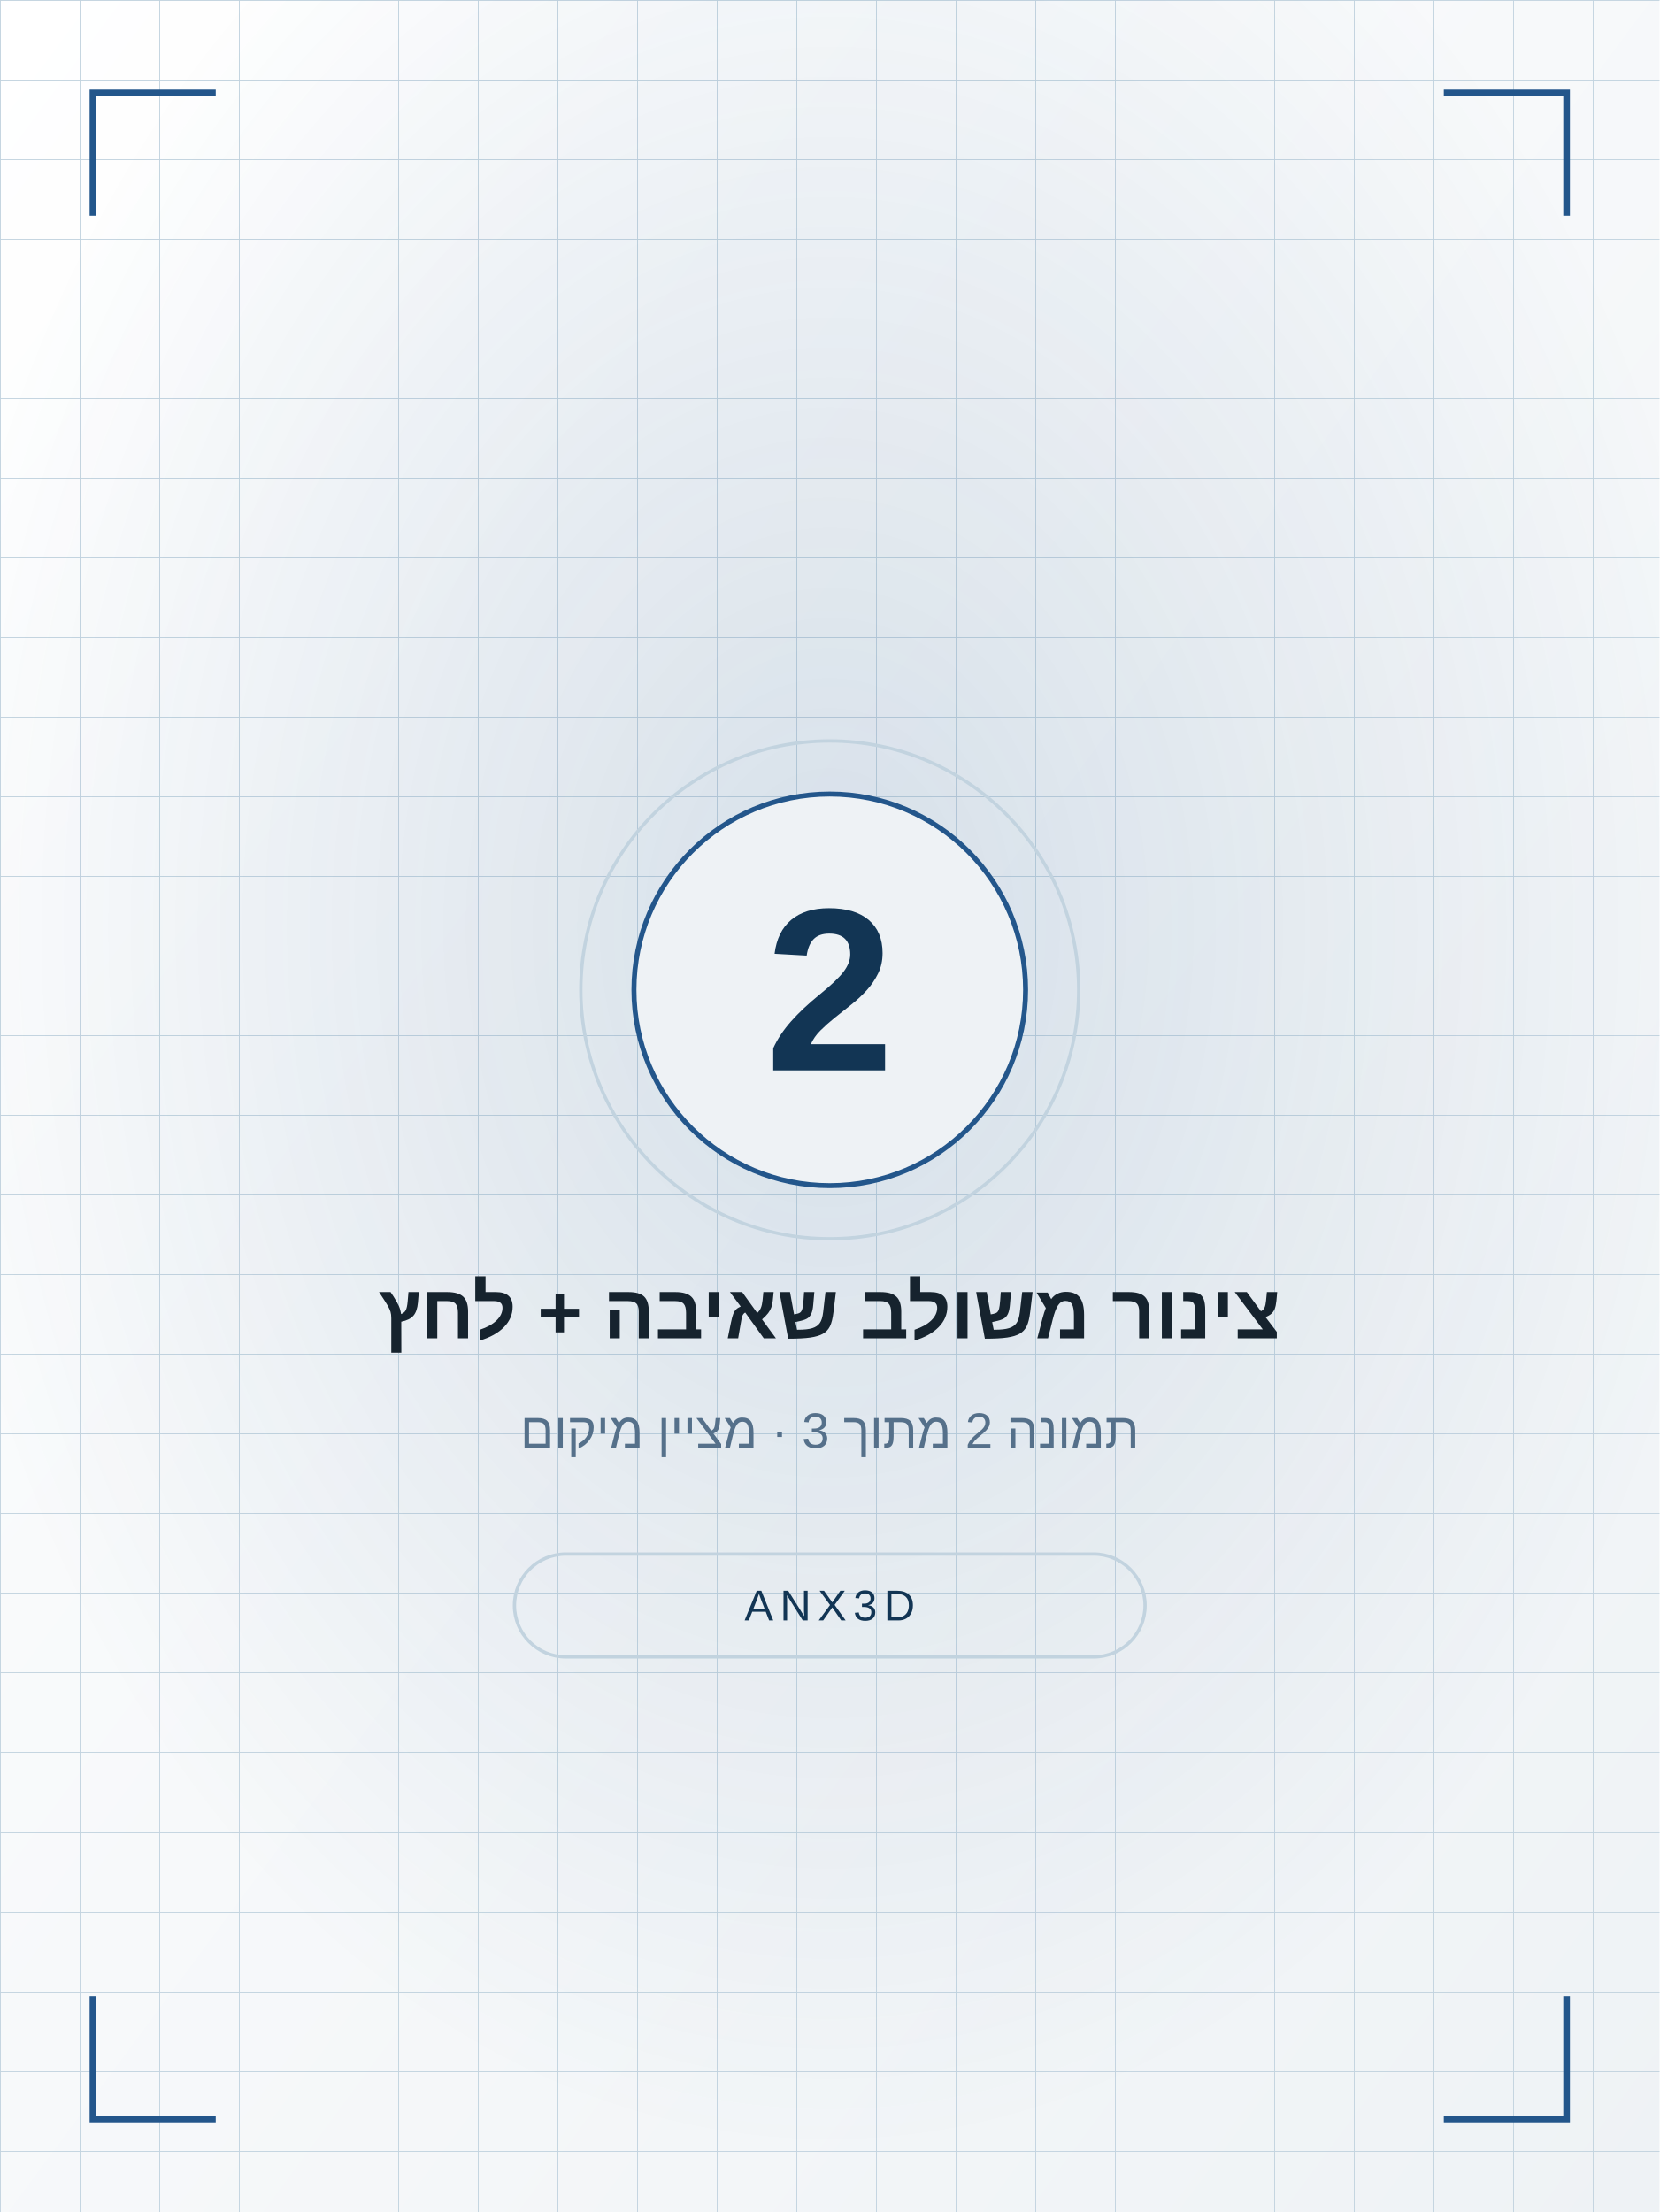
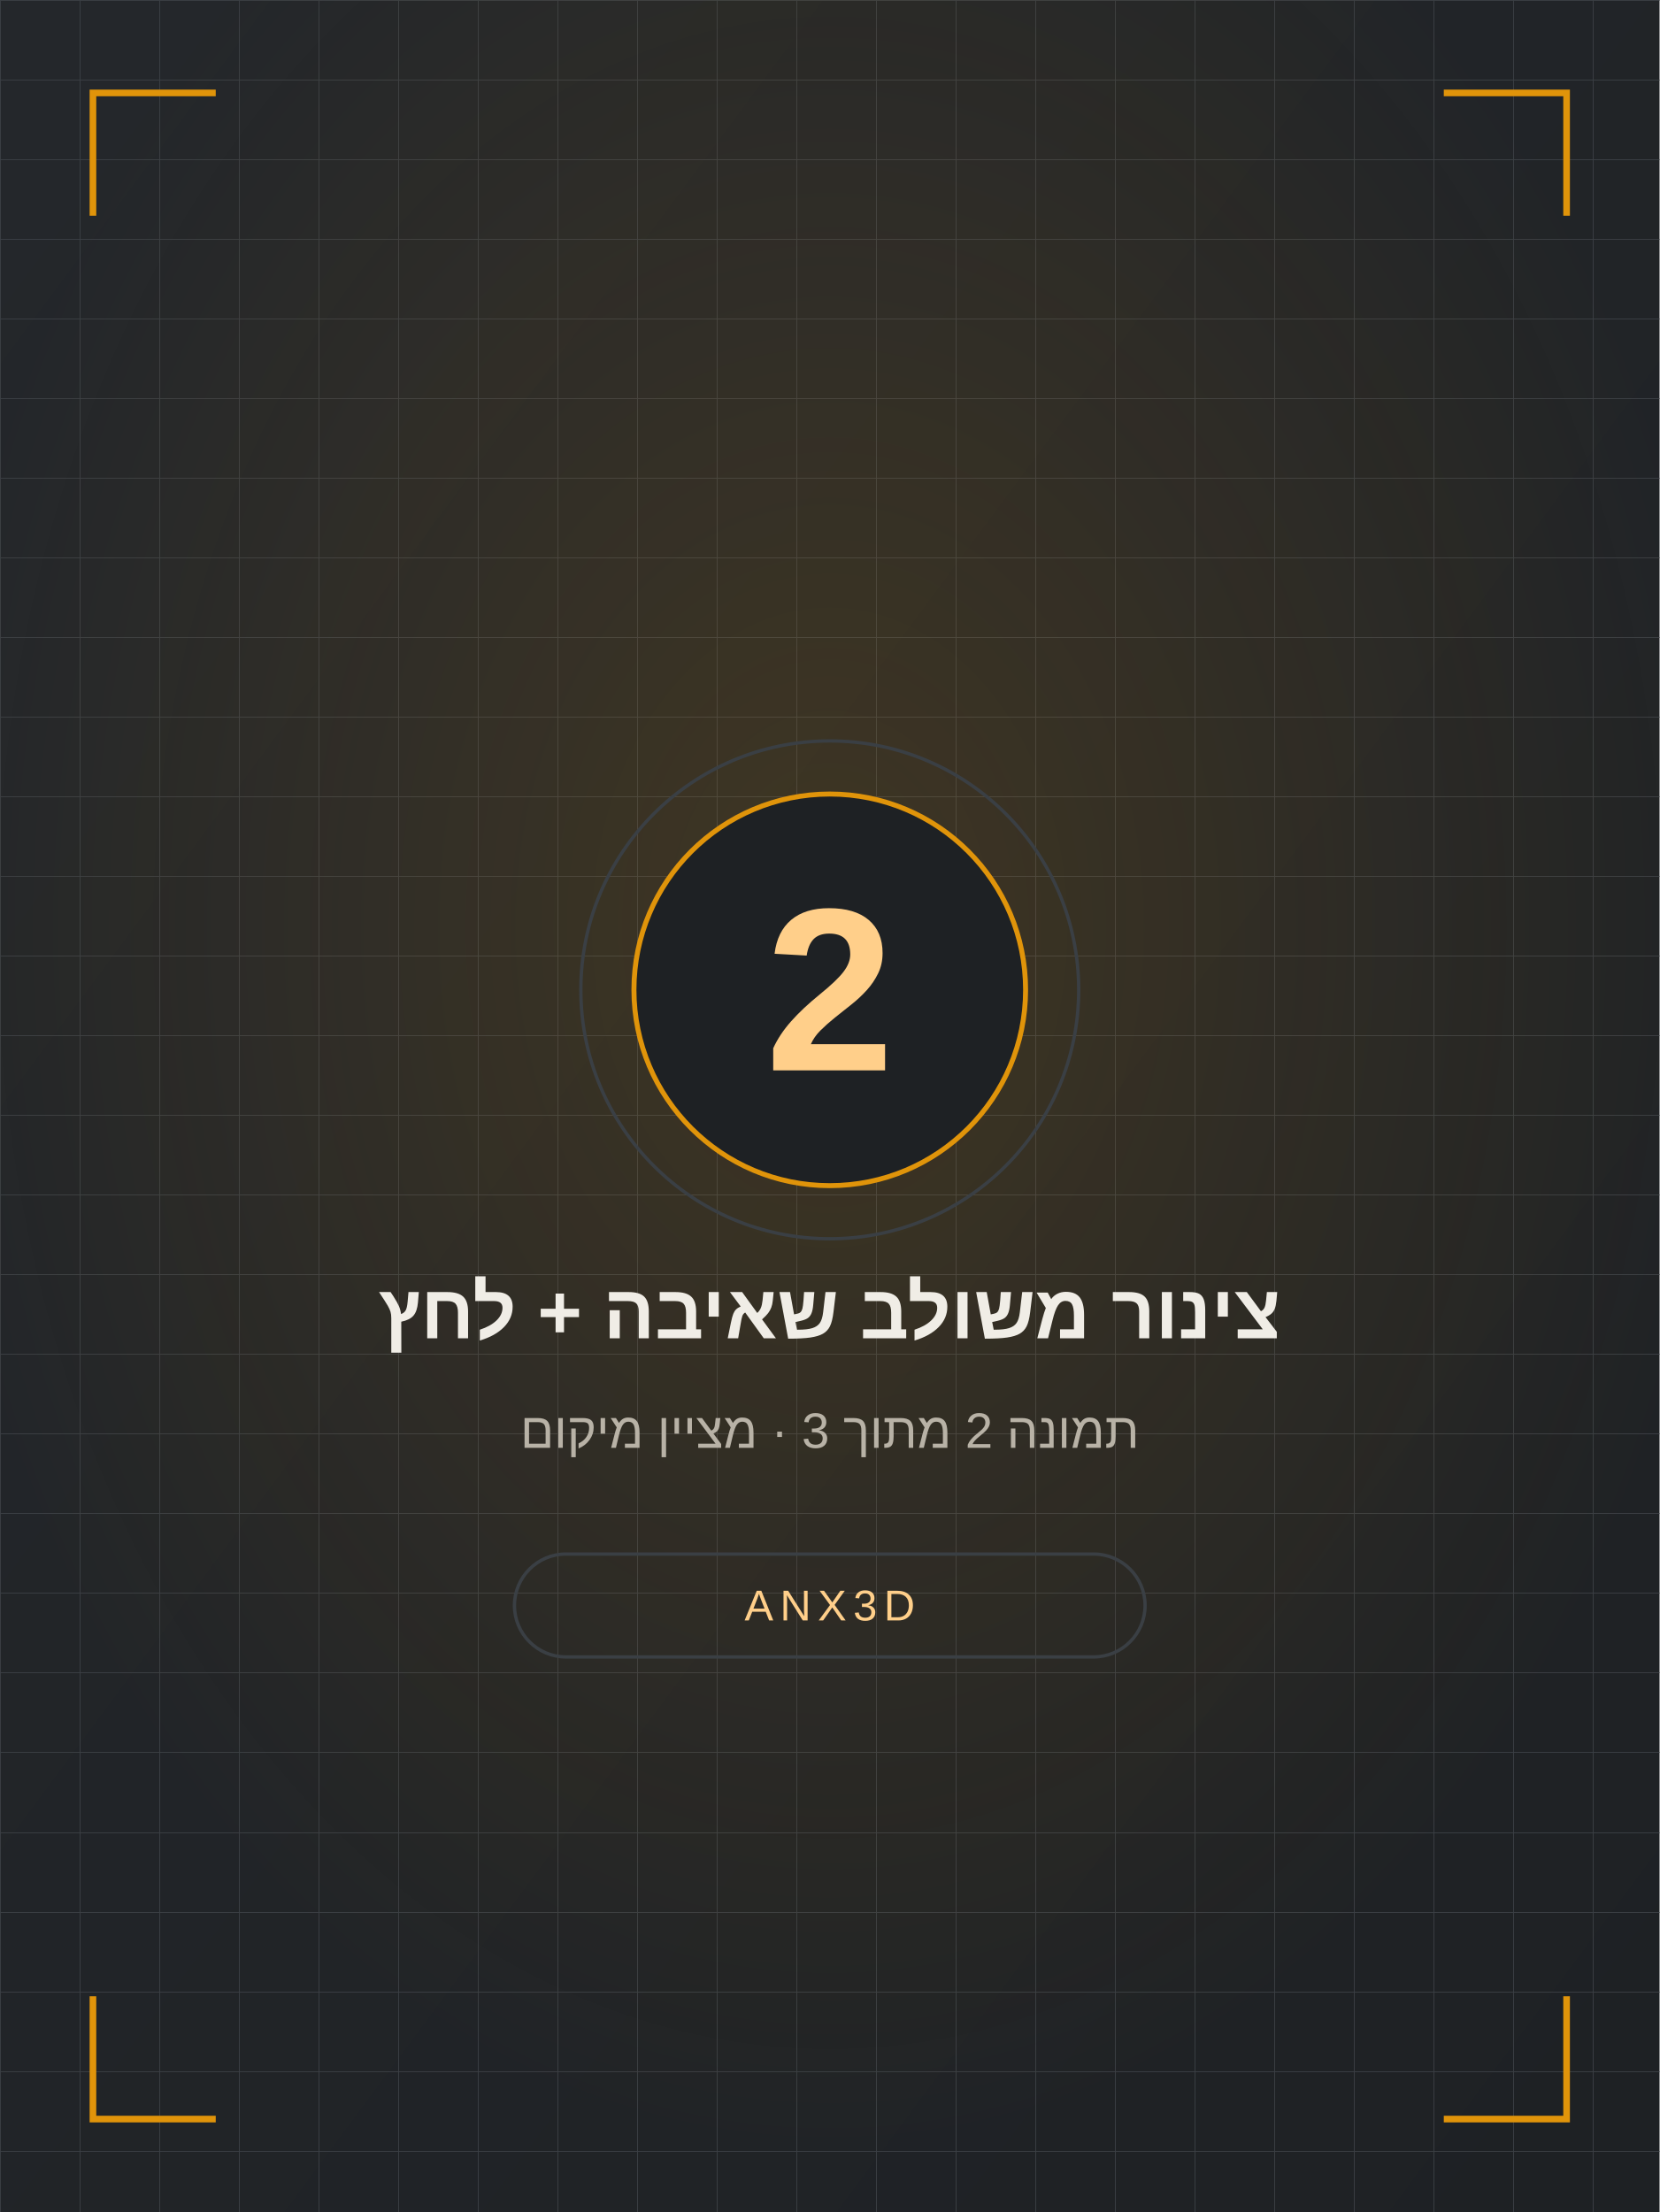
<svg xmlns="http://www.w3.org/2000/svg" width="1000" height="1333" viewBox="0 0 1000 1333" role="img" aria-label="צינור משולב שאיבה + לחץ — תמונה 2 מתוך 3 (מציין מיקום)">
  <defs>
    <linearGradient id="bg" x1="0" y1="0" x2="1" y2="1">
-       <stop offset="0%" stop-color="#ffffff" />
-       <stop offset="100%" stop-color="#eef2f5" />
+       <stop offset="0%" stop-color="#24272b" />
+       <stop offset="100%" stop-color="#1e2124" />
    </linearGradient>
    <pattern id="grid" width="48" height="48" patternUnits="userSpaceOnUse">
-       <path d="M48 0H0V48" fill="none" stroke="#c2d3df" stroke-width="1" />
+       <path d="M48 0H0V48" fill="none" stroke="#3a3f44" stroke-width="1" />
    </pattern>
    <radialGradient id="glow" cx="50%" cy="42%" r="55%">
-       <stop offset="0%" stop-color="#23568b" stop-opacity="0.16" />
-       <stop offset="100%" stop-color="#23568b" stop-opacity="0" />
+       <stop offset="0%" stop-color="#e0940a" stop-opacity="0.16" />
+       <stop offset="100%" stop-color="#e0940a" stop-opacity="0" />
    </radialGradient>
  </defs>
  <rect width="1000" height="1333" fill="url(#bg)" />
  <rect width="1000" height="1333" fill="url(#grid)" />
  <rect width="1000" height="1333" fill="url(#glow)" />
-   <path d="M56 128V56h72" fill="none" stroke="#23568b" stroke-width="4" stroke-linecap="square" />
-   <path d="M872 56h72v72" fill="none" stroke="#23568b" stroke-width="4" stroke-linecap="square" />
-   <path d="M944 1205v72h-72" fill="none" stroke="#23568b" stroke-width="4" stroke-linecap="square" />
-   <path d="M128 1277H56v-72" fill="none" stroke="#23568b" stroke-width="4" stroke-linecap="square" />
-   <circle cx="500" cy="596.5" r="150" fill="none" stroke="#c2d3df" stroke-width="2" />
-   <circle cx="500" cy="596.5" r="118" fill="#eef2f5" stroke="#23568b" stroke-width="3" />
-   <text x="500" y="596.5" text-anchor="middle" dominant-baseline="central" font-family="Heebo, Arial, sans-serif" font-size="140" font-weight="700" fill="#123554">2</text>
-   <text x="500" y="806.5" text-anchor="middle" direction="rtl" font-family="Heebo, Arial, sans-serif" font-size="46" font-weight="700" fill="#16232e">צינור משולב שאיבה + לחץ</text>
-   <text x="500" y="872.5" text-anchor="middle" direction="rtl" font-family="Heebo, Arial, sans-serif" font-size="30" fill="#55708a">תמונה 2 מתוך 3 · מציין מיקום</text>
-   <rect x="310" y="936.5" width="380" height="62" rx="31" fill="none" stroke="#c2d3df" stroke-width="2" />
-   <text x="500" y="967.5" text-anchor="middle" dominant-baseline="central" font-family="Heebo, Arial, sans-serif" font-size="26" letter-spacing="4" fill="#123554">ANX3D</text>
+   <path d="M56 128V56h72" fill="none" stroke="#e0940a" stroke-width="4" stroke-linecap="square" />
+   <path d="M872 56h72v72" fill="none" stroke="#e0940a" stroke-width="4" stroke-linecap="square" />
+   <path d="M944 1205v72h-72" fill="none" stroke="#e0940a" stroke-width="4" stroke-linecap="square" />
+   <path d="M128 1277H56v-72" fill="none" stroke="#e0940a" stroke-width="4" stroke-linecap="square" />
+   <circle cx="500" cy="596.5" r="150" fill="none" stroke="#3a3f44" stroke-width="2" />
+   <circle cx="500" cy="596.5" r="118" fill="#1e2124" stroke="#e0940a" stroke-width="3" />
+   <text x="500" y="596.5" text-anchor="middle" dominant-baseline="central" font-family="Heebo, Arial, sans-serif" font-size="140" font-weight="700" fill="#ffcf8a">2</text>
+   <text x="500" y="806.5" text-anchor="middle" direction="rtl" font-family="Heebo, Arial, sans-serif" font-size="46" font-weight="700" fill="#f0ede6">צינור משולב שאיבה + לחץ</text>
+   <text x="500" y="872.5" text-anchor="middle" direction="rtl" font-family="Heebo, Arial, sans-serif" font-size="30" fill="#b8b2a6">תמונה 2 מתוך 3 · מציין מיקום</text>
+   <rect x="310" y="936.5" width="380" height="62" rx="31" fill="none" stroke="#3a3f44" stroke-width="2" />
+   <text x="500" y="967.5" text-anchor="middle" dominant-baseline="central" font-family="Heebo, Arial, sans-serif" font-size="26" letter-spacing="4" fill="#ffcf8a">ANX3D</text>
</svg>
